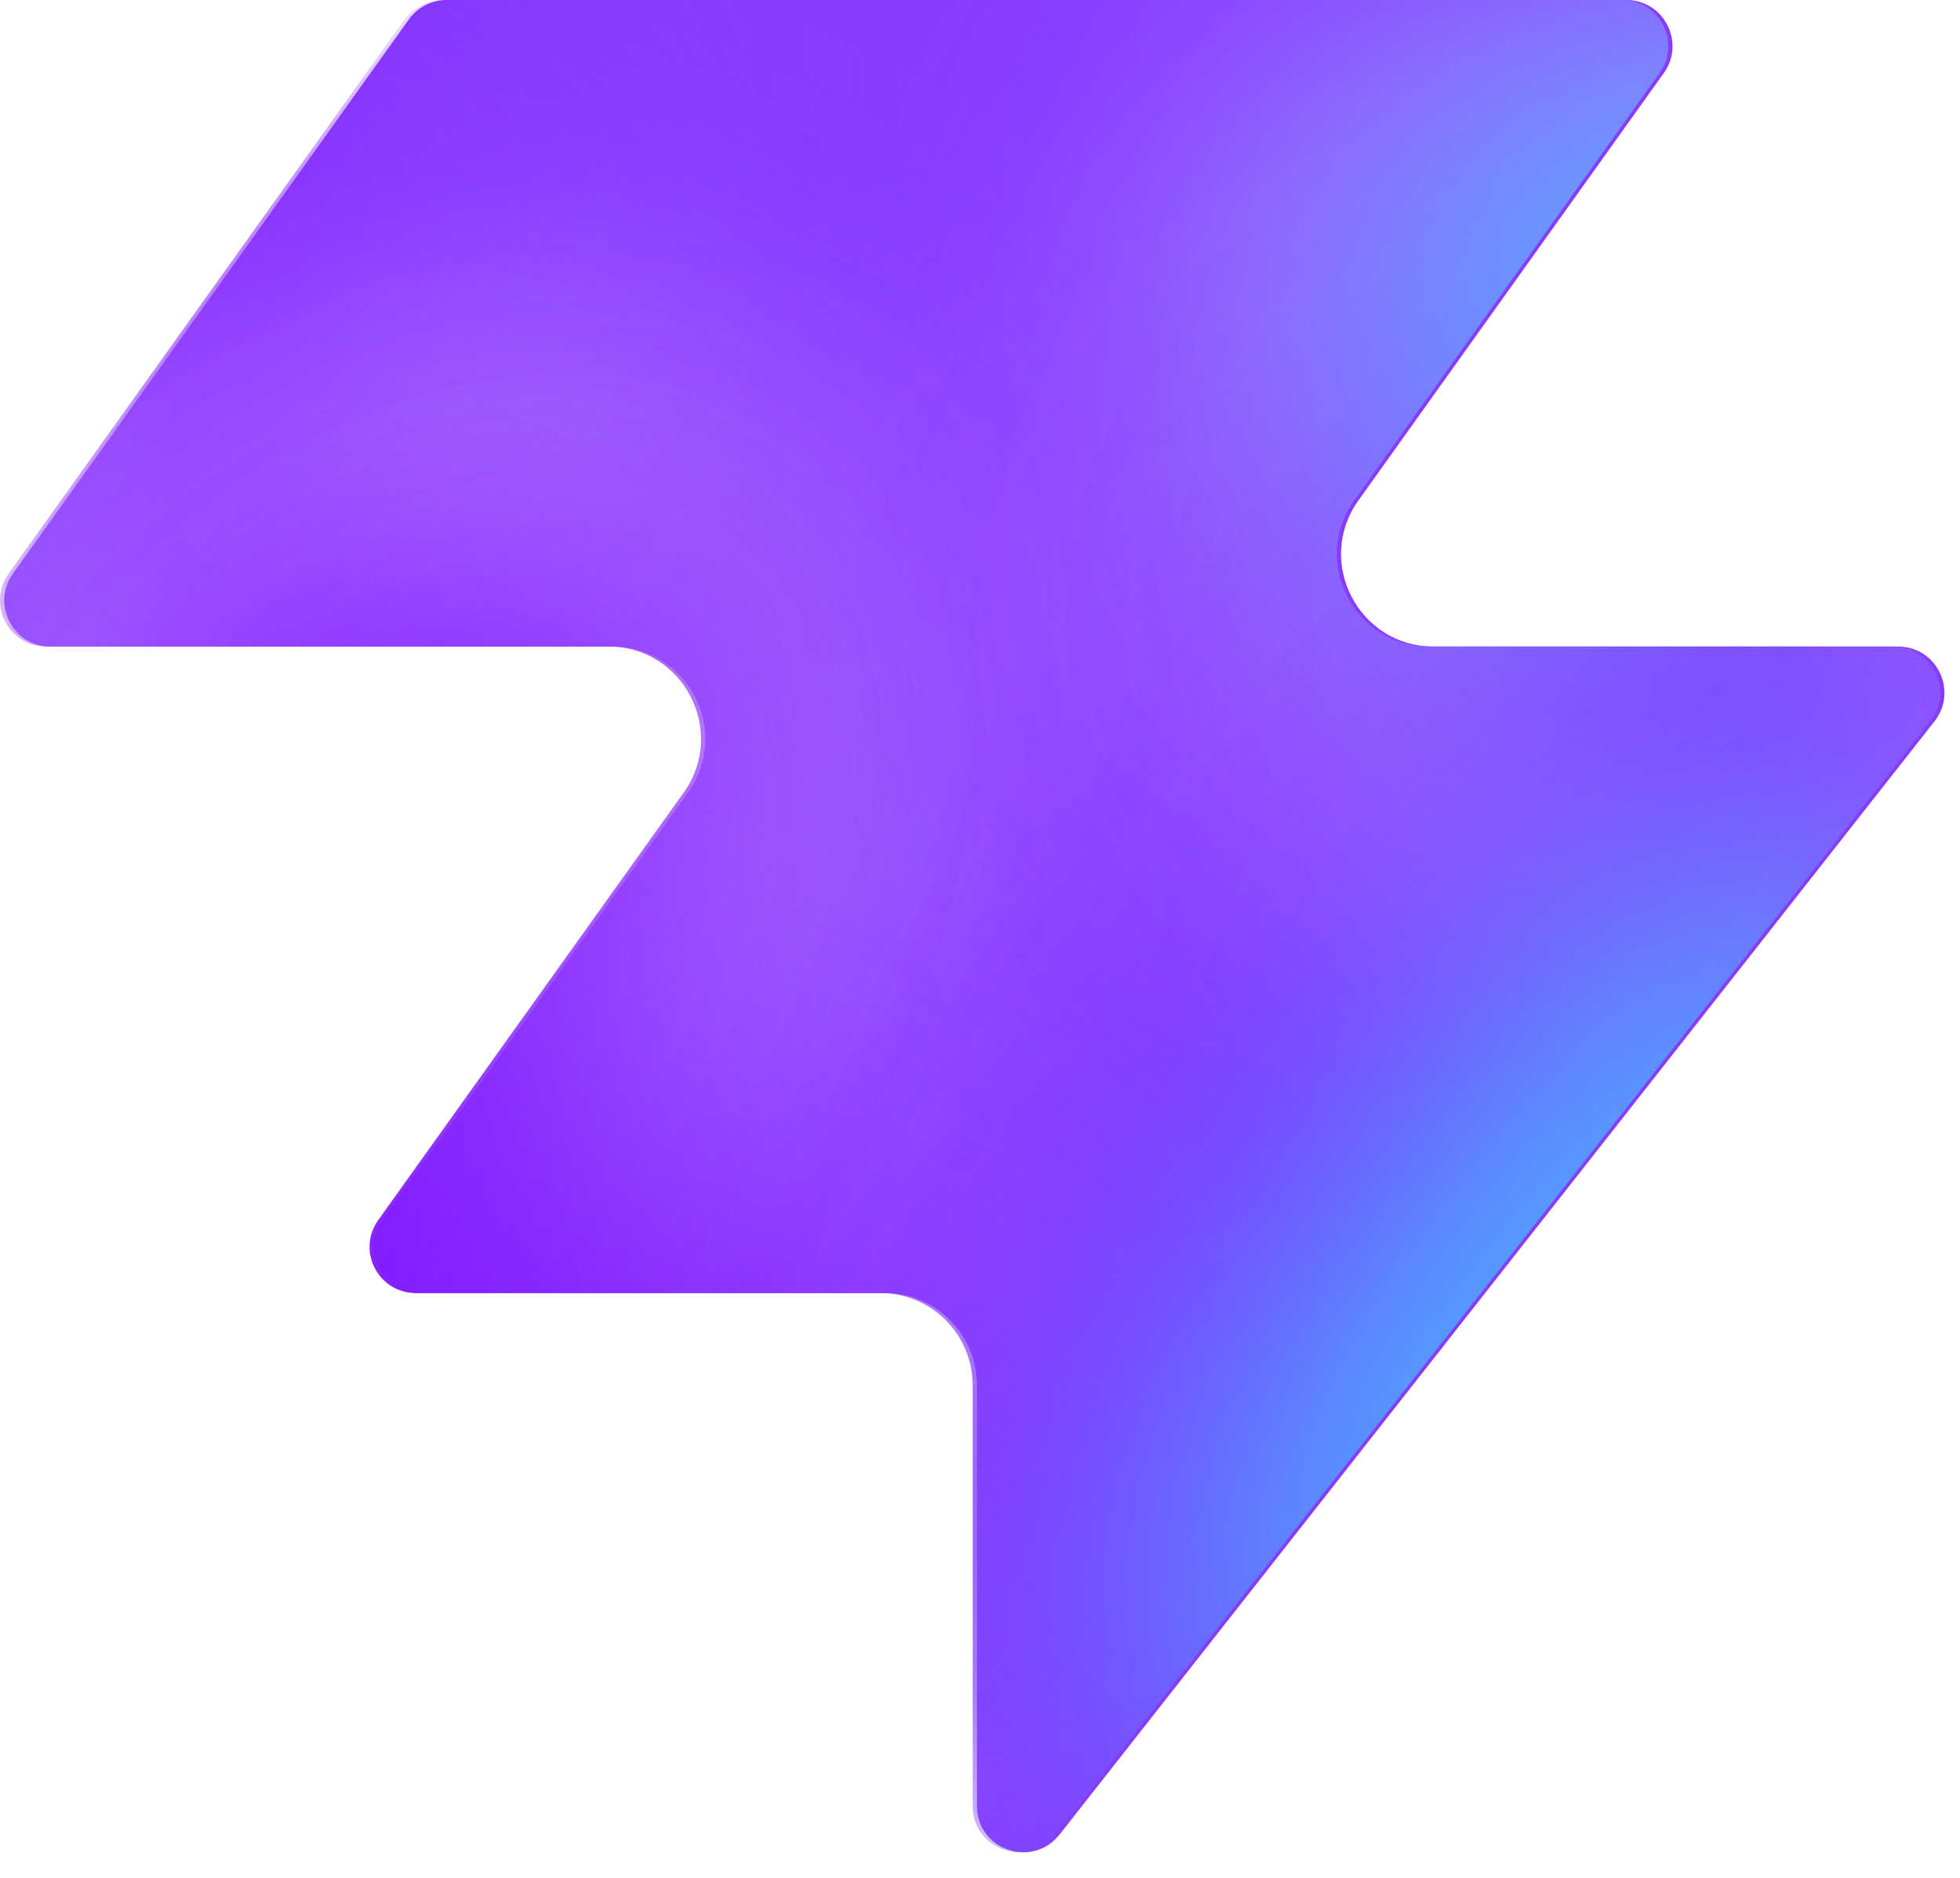
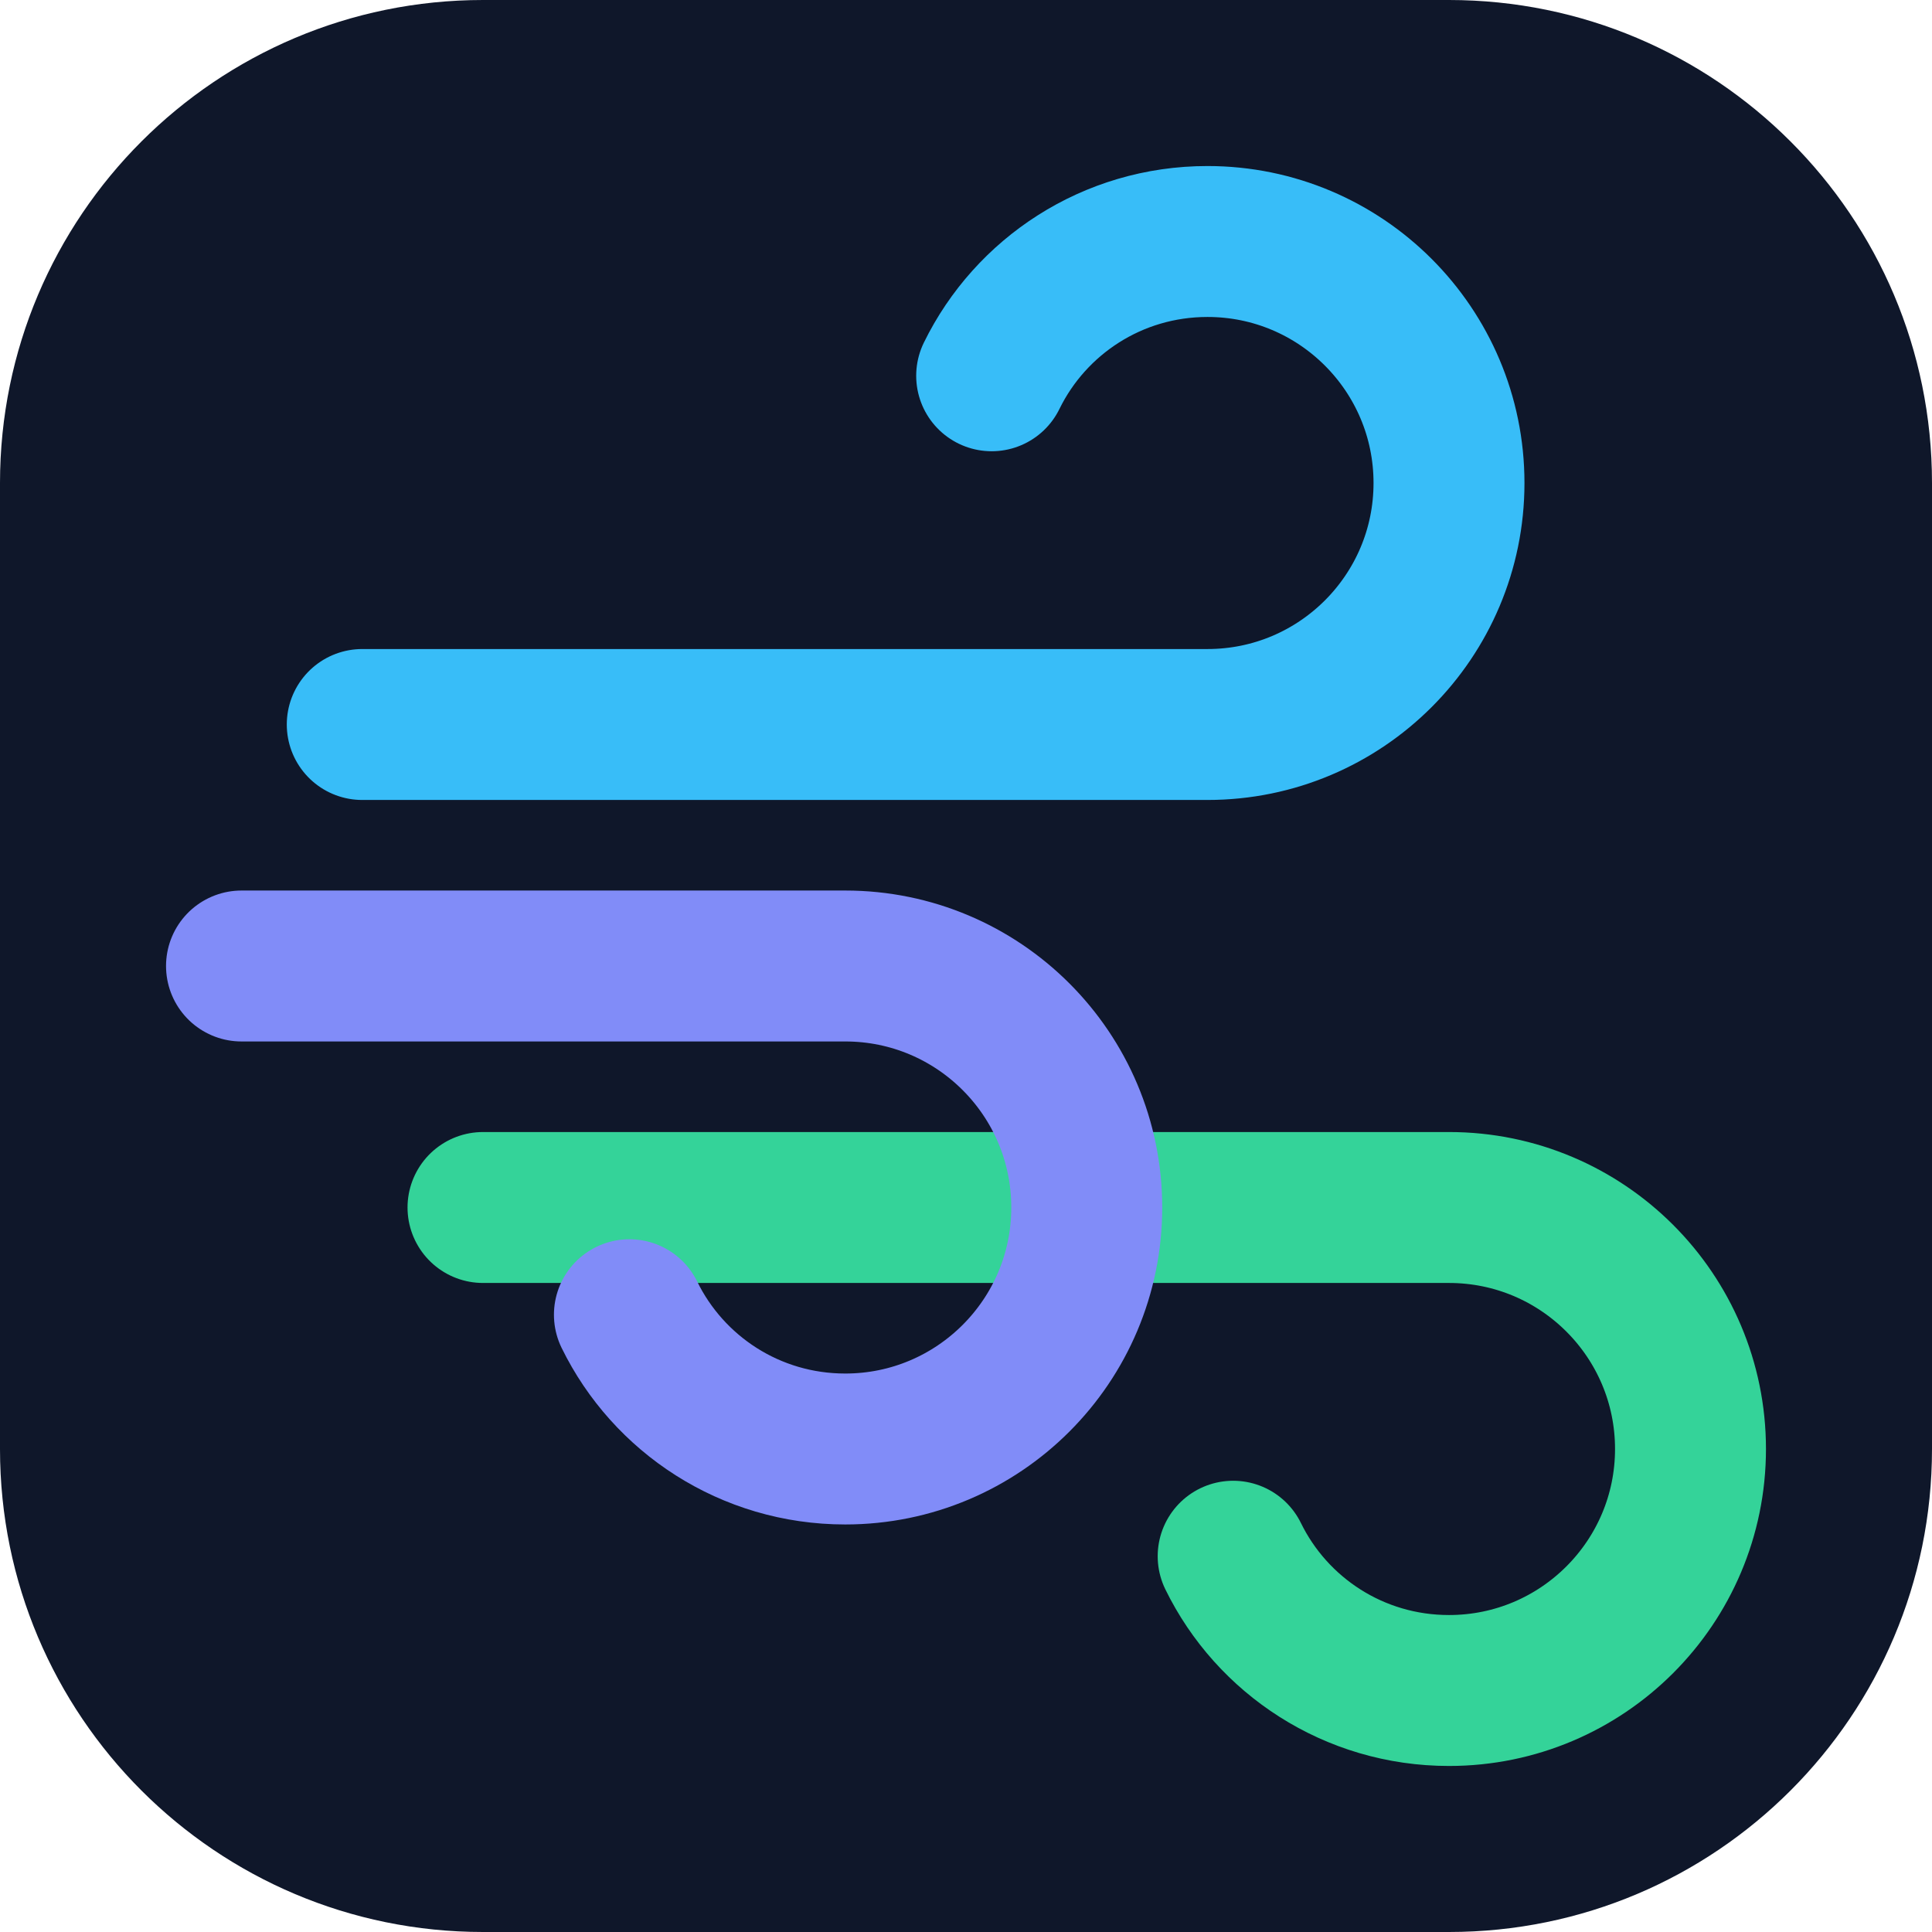
- <svg xmlns="http://www.w3.org/2000/svg" width="48" height="46" fill="none" viewBox="0 0 48 46">
-   <path fill="#863bff" d="M25.946 44.938c-.664.845-2.021.375-2.021-.698V33.937a2.26 2.26 0 0 0-2.262-2.262H10.287c-.92 0-1.456-1.04-.92-1.788l7.48-10.471c1.07-1.497 0-3.578-1.842-3.578H1.237c-.92 0-1.456-1.04-.92-1.788L10.013.474c.214-.297.556-.474.92-.474h28.894c.92 0 1.456 1.04.92 1.788l-7.48 10.471c-1.07 1.498 0 3.579 1.842 3.579h11.377c.943 0 1.473 1.088.89 1.83L25.947 44.94z" style="fill:#863bff;fill:color(display-p3 .525 .23 1);fill-opacity:1" />
-   <mask id="a" width="48" height="46" x="0" y="0" maskUnits="userSpaceOnUse" style="mask-type:alpha">
-     <path fill="#000" d="M25.842 44.938c-.664.844-2.021.375-2.021-.698V33.937a2.26 2.26 0 0 0-2.262-2.262H10.183c-.92 0-1.456-1.04-.92-1.788l7.48-10.471c1.07-1.498 0-3.579-1.842-3.579H1.133c-.92 0-1.456-1.04-.92-1.787L9.91.473c.214-.297.556-.474.92-.474h28.894c.92 0 1.456 1.04.92 1.788l-7.48 10.471c-1.07 1.498 0 3.578 1.842 3.578h11.377c.943 0 1.473 1.088.89 1.832L25.843 44.94z" style="fill:#000;fill-opacity:1" />
-   </mask>
-   <g mask="url(#a)">
-     <g filter="url(#b)">
-       <ellipse cx="5.508" cy="14.704" fill="#ede6ff" rx="5.508" ry="14.704" style="fill:#ede6ff;fill:color(display-p3 .927 .903 1);fill-opacity:1" transform="matrix(.00324 1 1 -.00324 -4.47 31.516)" />
-     </g>
-     <g filter="url(#c)">
-       <ellipse cx="10.399" cy="29.851" fill="#ede6ff" rx="10.399" ry="29.851" style="fill:#ede6ff;fill:color(display-p3 .927 .903 1);fill-opacity:1" transform="matrix(.00324 1 1 -.00324 -39.328 7.883)" />
-     </g>
-     <g filter="url(#d)">
-       <ellipse cx="5.508" cy="30.487" fill="#7e14ff" rx="5.508" ry="30.487" style="fill:#7e14ff;fill:color(display-p3 .492 .077 1);fill-opacity:1" transform="rotate(89.814 -25.913 -14.639)scale(1 -1)" />
-     </g>
-     <g filter="url(#e)">
-       <ellipse cx="5.508" cy="30.599" fill="#7e14ff" rx="5.508" ry="30.599" style="fill:#7e14ff;fill:color(display-p3 .492 .077 1);fill-opacity:1" transform="rotate(89.814 -32.644 -3.334)scale(1 -1)" />
-     </g>
-     <g filter="url(#f)">
-       <ellipse cx="5.508" cy="30.599" fill="#7e14ff" rx="5.508" ry="30.599" style="fill:#7e14ff;fill:color(display-p3 .492 .077 1);fill-opacity:1" transform="matrix(.00324 1 1 -.00324 -34.34 30.47)" />
-     </g>
-     <g filter="url(#g)">
-       <ellipse cx="14.072" cy="22.078" fill="#ede6ff" rx="14.072" ry="22.078" style="fill:#ede6ff;fill:color(display-p3 .927 .903 1);fill-opacity:1" transform="rotate(93.35 24.506 48.493)scale(-1 1)" />
-     </g>
-     <g filter="url(#h)">
-       <ellipse cx="3.47" cy="21.501" fill="#7e14ff" rx="3.47" ry="21.501" style="fill:#7e14ff;fill:color(display-p3 .492 .077 1);fill-opacity:1" transform="rotate(89.009 28.708 47.59)scale(-1 1)" />
-     </g>
-     <g filter="url(#i)">
-       <ellipse cx="3.47" cy="21.501" fill="#7e14ff" rx="3.47" ry="21.501" style="fill:#7e14ff;fill:color(display-p3 .492 .077 1);fill-opacity:1" transform="rotate(89.009 28.708 47.59)scale(-1 1)" />
-     </g>
-     <g filter="url(#j)">
-       <ellipse cx=".387" cy="8.972" fill="#7e14ff" rx="4.407" ry="29.108" style="fill:#7e14ff;fill:color(display-p3 .492 .077 1);fill-opacity:1" transform="rotate(39.51 .387 8.972)" />
-     </g>
-     <g filter="url(#k)">
-       <ellipse cx="47.523" cy="-6.092" fill="#7e14ff" rx="4.407" ry="29.108" style="fill:#7e14ff;fill:color(display-p3 .492 .077 1);fill-opacity:1" transform="rotate(37.892 47.523 -6.092)" />
-     </g>
-     <g filter="url(#l)">
-       <ellipse cx="41.412" cy="6.333" fill="#47bfff" rx="5.971" ry="9.665" style="fill:#47bfff;fill:color(display-p3 .28 .748 1);fill-opacity:1" transform="rotate(37.892 41.412 6.333)" />
-     </g>
-     <g filter="url(#m)">
-       <ellipse cx="-1.879" cy="38.332" fill="#7e14ff" rx="4.407" ry="29.108" style="fill:#7e14ff;fill:color(display-p3 .492 .077 1);fill-opacity:1" transform="rotate(37.892 -1.88 38.332)" />
-     </g>
-     <g filter="url(#n)">
-       <ellipse cx="-1.879" cy="38.332" fill="#7e14ff" rx="4.407" ry="29.108" style="fill:#7e14ff;fill:color(display-p3 .492 .077 1);fill-opacity:1" transform="rotate(37.892 -1.88 38.332)" />
-     </g>
-     <g filter="url(#o)">
-       <ellipse cx="35.651" cy="29.907" fill="#7e14ff" rx="4.407" ry="29.108" style="fill:#7e14ff;fill:color(display-p3 .492 .077 1);fill-opacity:1" transform="rotate(37.892 35.651 29.907)" />
-     </g>
-     <g filter="url(#p)">
-       <ellipse cx="38.418" cy="32.4" fill="#47bfff" rx="5.971" ry="15.297" style="fill:#47bfff;fill:color(display-p3 .28 .748 1);fill-opacity:1" transform="rotate(37.892 38.418 32.4)" />
-     </g>
-   </g>
-   <defs>
-     <filter id="b" width="60.045" height="41.654" x="-19.77" y="16.149" color-interpolation-filters="sRGB" filterUnits="userSpaceOnUse">
-       <feFlood flood-opacity="0" result="BackgroundImageFix" />
-       <feBlend in="SourceGraphic" in2="BackgroundImageFix" result="shape" />
-       <feGaussianBlur result="effect1_foregroundBlur_2002_17158" stdDeviation="7.659" />
-     </filter>
-     <filter id="c" width="90.34" height="51.437" x="-54.613" y="-7.533" color-interpolation-filters="sRGB" filterUnits="userSpaceOnUse">
-       <feFlood flood-opacity="0" result="BackgroundImageFix" />
-       <feBlend in="SourceGraphic" in2="BackgroundImageFix" result="shape" />
-       <feGaussianBlur result="effect1_foregroundBlur_2002_17158" stdDeviation="7.659" />
-     </filter>
-     <filter id="d" width="79.355" height="29.4" x="-49.64" y="2.03" color-interpolation-filters="sRGB" filterUnits="userSpaceOnUse">
-       <feFlood flood-opacity="0" result="BackgroundImageFix" />
-       <feBlend in="SourceGraphic" in2="BackgroundImageFix" result="shape" />
-       <feGaussianBlur result="effect1_foregroundBlur_2002_17158" stdDeviation="4.596" />
-     </filter>
-     <filter id="e" width="79.579" height="29.4" x="-45.045" y="20.029" color-interpolation-filters="sRGB" filterUnits="userSpaceOnUse">
-       <feFlood flood-opacity="0" result="BackgroundImageFix" />
-       <feBlend in="SourceGraphic" in2="BackgroundImageFix" result="shape" />
-       <feGaussianBlur result="effect1_foregroundBlur_2002_17158" stdDeviation="4.596" />
-     </filter>
-     <filter id="f" width="79.579" height="29.4" x="-43.513" y="21.178" color-interpolation-filters="sRGB" filterUnits="userSpaceOnUse">
-       <feFlood flood-opacity="0" result="BackgroundImageFix" />
-       <feBlend in="SourceGraphic" in2="BackgroundImageFix" result="shape" />
-       <feGaussianBlur result="effect1_foregroundBlur_2002_17158" stdDeviation="4.596" />
-     </filter>
-     <filter id="g" width="74.749" height="58.852" x="15.756" y="-17.901" color-interpolation-filters="sRGB" filterUnits="userSpaceOnUse">
-       <feFlood flood-opacity="0" result="BackgroundImageFix" />
-       <feBlend in="SourceGraphic" in2="BackgroundImageFix" result="shape" />
-       <feGaussianBlur result="effect1_foregroundBlur_2002_17158" stdDeviation="7.659" />
-     </filter>
-     <filter id="h" width="61.377" height="25.362" x="23.548" y="2.284" color-interpolation-filters="sRGB" filterUnits="userSpaceOnUse">
-       <feFlood flood-opacity="0" result="BackgroundImageFix" />
-       <feBlend in="SourceGraphic" in2="BackgroundImageFix" result="shape" />
-       <feGaussianBlur result="effect1_foregroundBlur_2002_17158" stdDeviation="4.596" />
-     </filter>
-     <filter id="i" width="61.377" height="25.362" x="23.548" y="2.284" color-interpolation-filters="sRGB" filterUnits="userSpaceOnUse">
-       <feFlood flood-opacity="0" result="BackgroundImageFix" />
-       <feBlend in="SourceGraphic" in2="BackgroundImageFix" result="shape" />
-       <feGaussianBlur result="effect1_foregroundBlur_2002_17158" stdDeviation="4.596" />
-     </filter>
-     <filter id="j" width="56.045" height="63.649" x="-27.636" y="-22.853" color-interpolation-filters="sRGB" filterUnits="userSpaceOnUse">
-       <feFlood flood-opacity="0" result="BackgroundImageFix" />
-       <feBlend in="SourceGraphic" in2="BackgroundImageFix" result="shape" />
-       <feGaussianBlur result="effect1_foregroundBlur_2002_17158" stdDeviation="4.596" />
-     </filter>
-     <filter id="k" width="54.814" height="64.646" x="20.116" y="-38.415" color-interpolation-filters="sRGB" filterUnits="userSpaceOnUse">
-       <feFlood flood-opacity="0" result="BackgroundImageFix" />
-       <feBlend in="SourceGraphic" in2="BackgroundImageFix" result="shape" />
-       <feGaussianBlur result="effect1_foregroundBlur_2002_17158" stdDeviation="4.596" />
-     </filter>
-     <filter id="l" width="33.541" height="35.313" x="24.641" y="-11.323" color-interpolation-filters="sRGB" filterUnits="userSpaceOnUse">
-       <feFlood flood-opacity="0" result="BackgroundImageFix" />
-       <feBlend in="SourceGraphic" in2="BackgroundImageFix" result="shape" />
-       <feGaussianBlur result="effect1_foregroundBlur_2002_17158" stdDeviation="4.596" />
-     </filter>
-     <filter id="m" width="54.814" height="64.646" x="-29.286" y="6.009" color-interpolation-filters="sRGB" filterUnits="userSpaceOnUse">
-       <feFlood flood-opacity="0" result="BackgroundImageFix" />
-       <feBlend in="SourceGraphic" in2="BackgroundImageFix" result="shape" />
-       <feGaussianBlur result="effect1_foregroundBlur_2002_17158" stdDeviation="4.596" />
-     </filter>
-     <filter id="n" width="54.814" height="64.646" x="-29.286" y="6.009" color-interpolation-filters="sRGB" filterUnits="userSpaceOnUse">
-       <feFlood flood-opacity="0" result="BackgroundImageFix" />
-       <feBlend in="SourceGraphic" in2="BackgroundImageFix" result="shape" />
-       <feGaussianBlur result="effect1_foregroundBlur_2002_17158" stdDeviation="4.596" />
-     </filter>
-     <filter id="o" width="54.814" height="64.646" x="8.244" y="-2.416" color-interpolation-filters="sRGB" filterUnits="userSpaceOnUse">
-       <feFlood flood-opacity="0" result="BackgroundImageFix" />
-       <feBlend in="SourceGraphic" in2="BackgroundImageFix" result="shape" />
-       <feGaussianBlur result="effect1_foregroundBlur_2002_17158" stdDeviation="4.596" />
-     </filter>
-     <filter id="p" width="39.409" height="43.623" x="18.713" y="10.588" color-interpolation-filters="sRGB" filterUnits="userSpaceOnUse">
-       <feFlood flood-opacity="0" result="BackgroundImageFix" />
-       <feBlend in="SourceGraphic" in2="BackgroundImageFix" result="shape" />
-       <feGaussianBlur result="effect1_foregroundBlur_2002_17158" stdDeviation="4.596" />
-     </filter>
-   </defs>
+ <svg xmlns="http://www.w3.org/2000/svg" viewBox="0 0 32 32" fill="none">
+   <rect width="32" height="32" rx="8" fill="#0F172A" />
+   <path d="M6 12H20C22.209 12 24 10.209 24 8C24 5.791 22.209 4 20 4C18.424 4 17.069 4.908 16.425 6.224" stroke="#38BDF8" stroke-width="2.5" stroke-linecap="round" />
+   <path d="M8 20H24C26.209 20 28 21.791 28 24C28 26.209 26.209 28 24 28C22.424 28 21.069 27.092 20.425 25.776" stroke="#34D399" stroke-width="2.5" stroke-linecap="round" />
+   <path d="M4 16H14C16.209 16 18 17.791 18 20C18 22.209 16.209 24 14 24C12.424 24 11.069 23.092 10.425 21.776" stroke="#818CF8" stroke-width="2.5" stroke-linecap="round" />
</svg>
